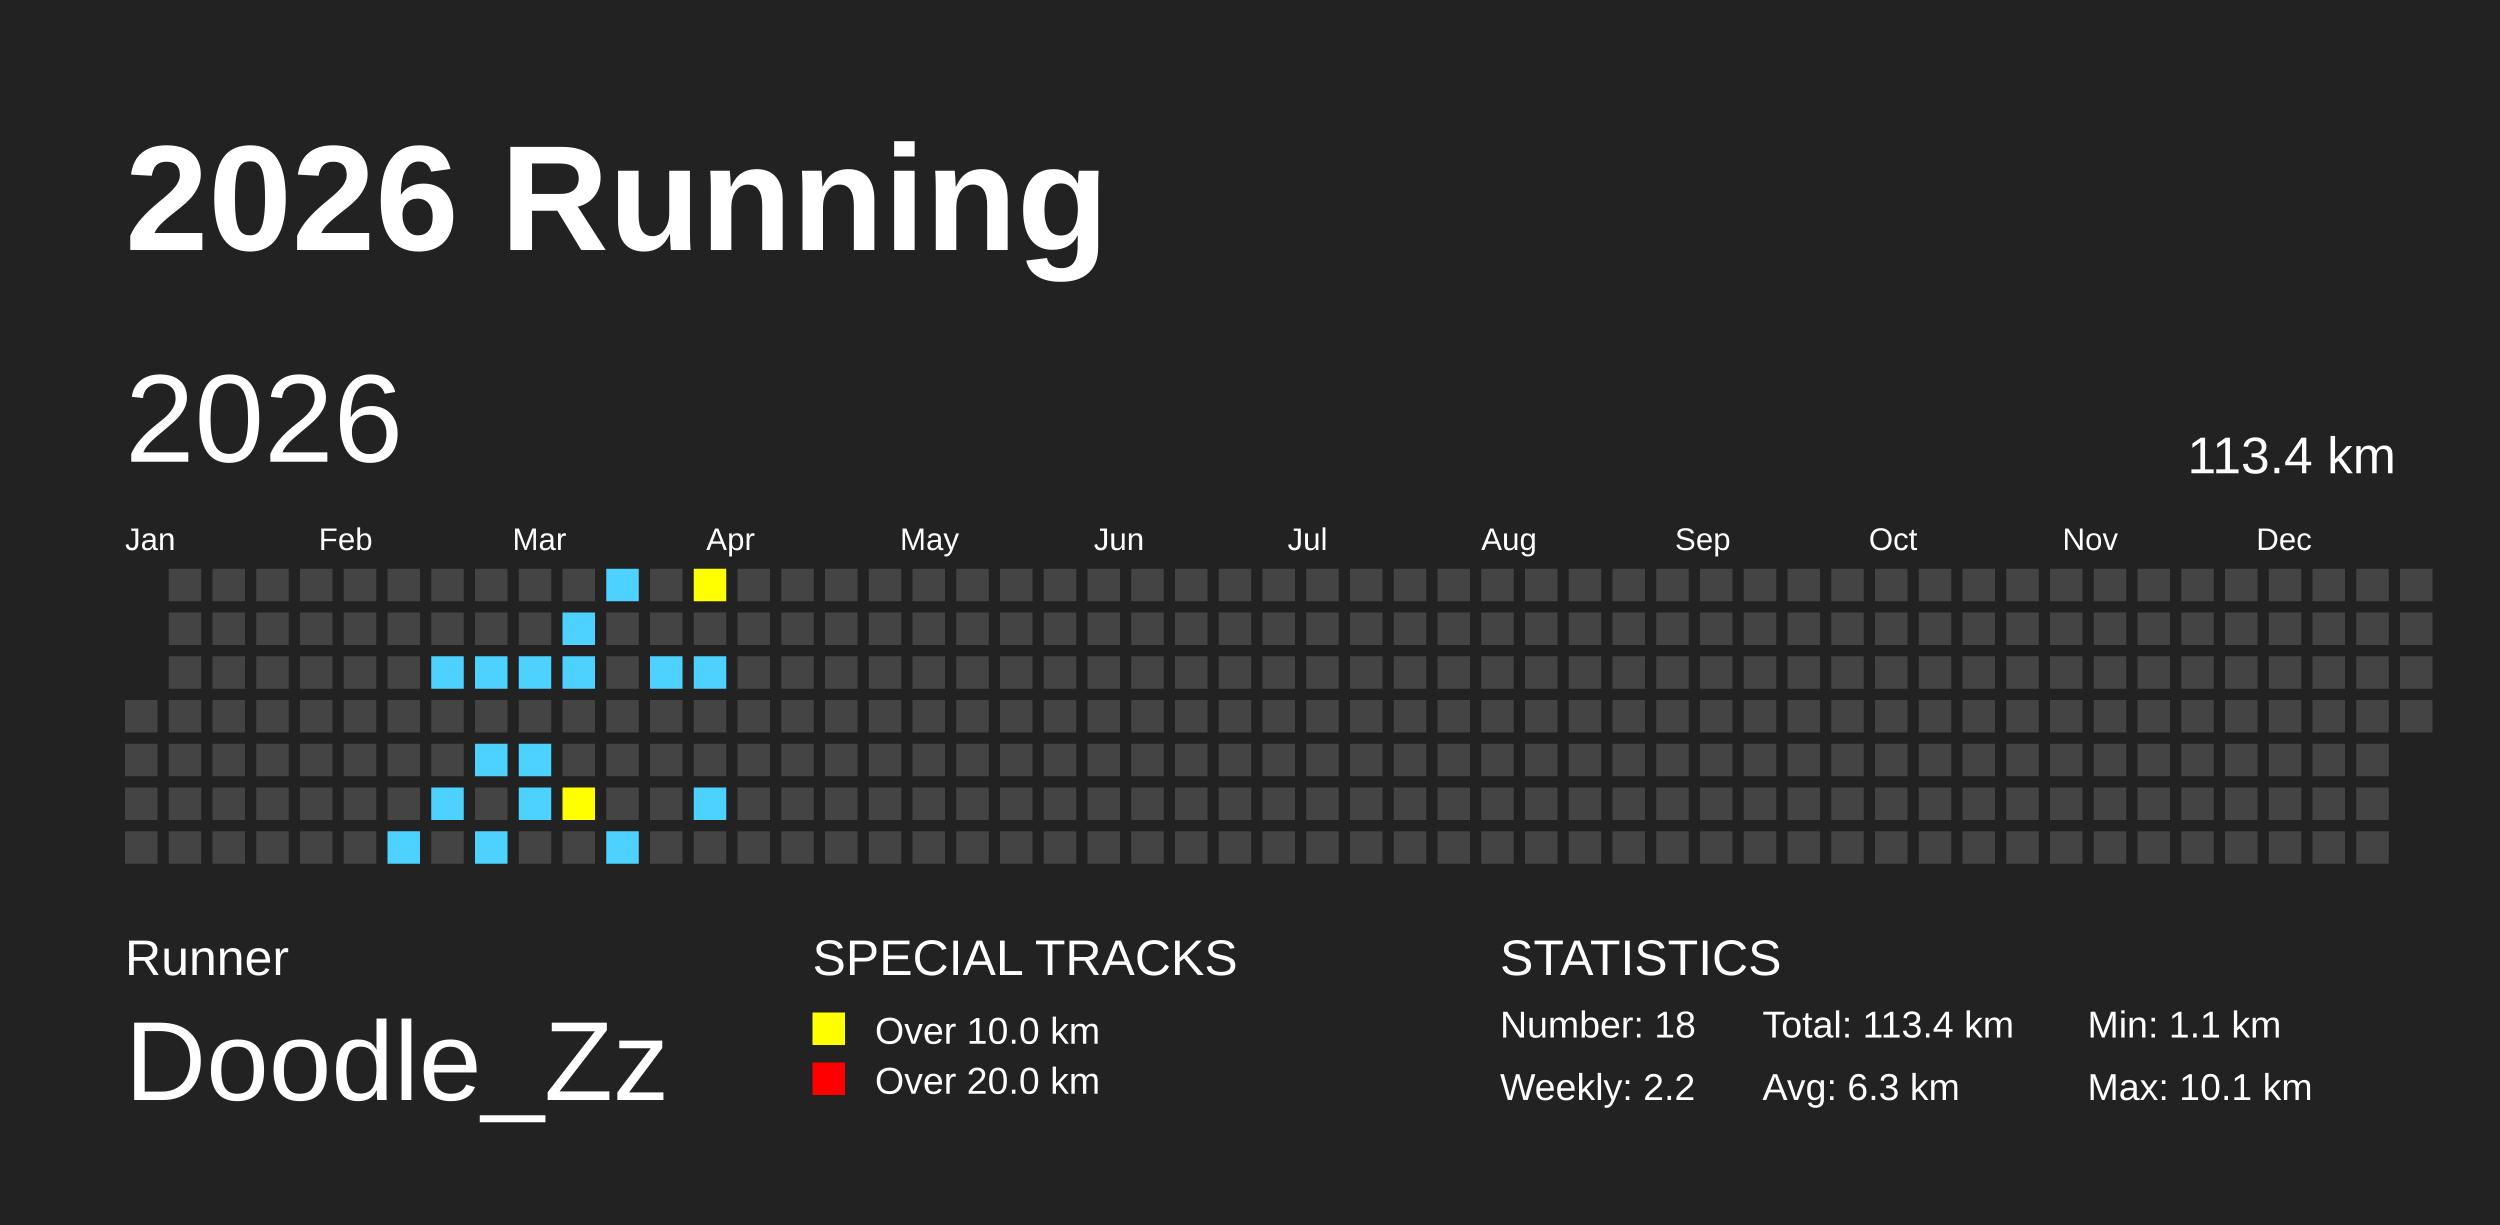
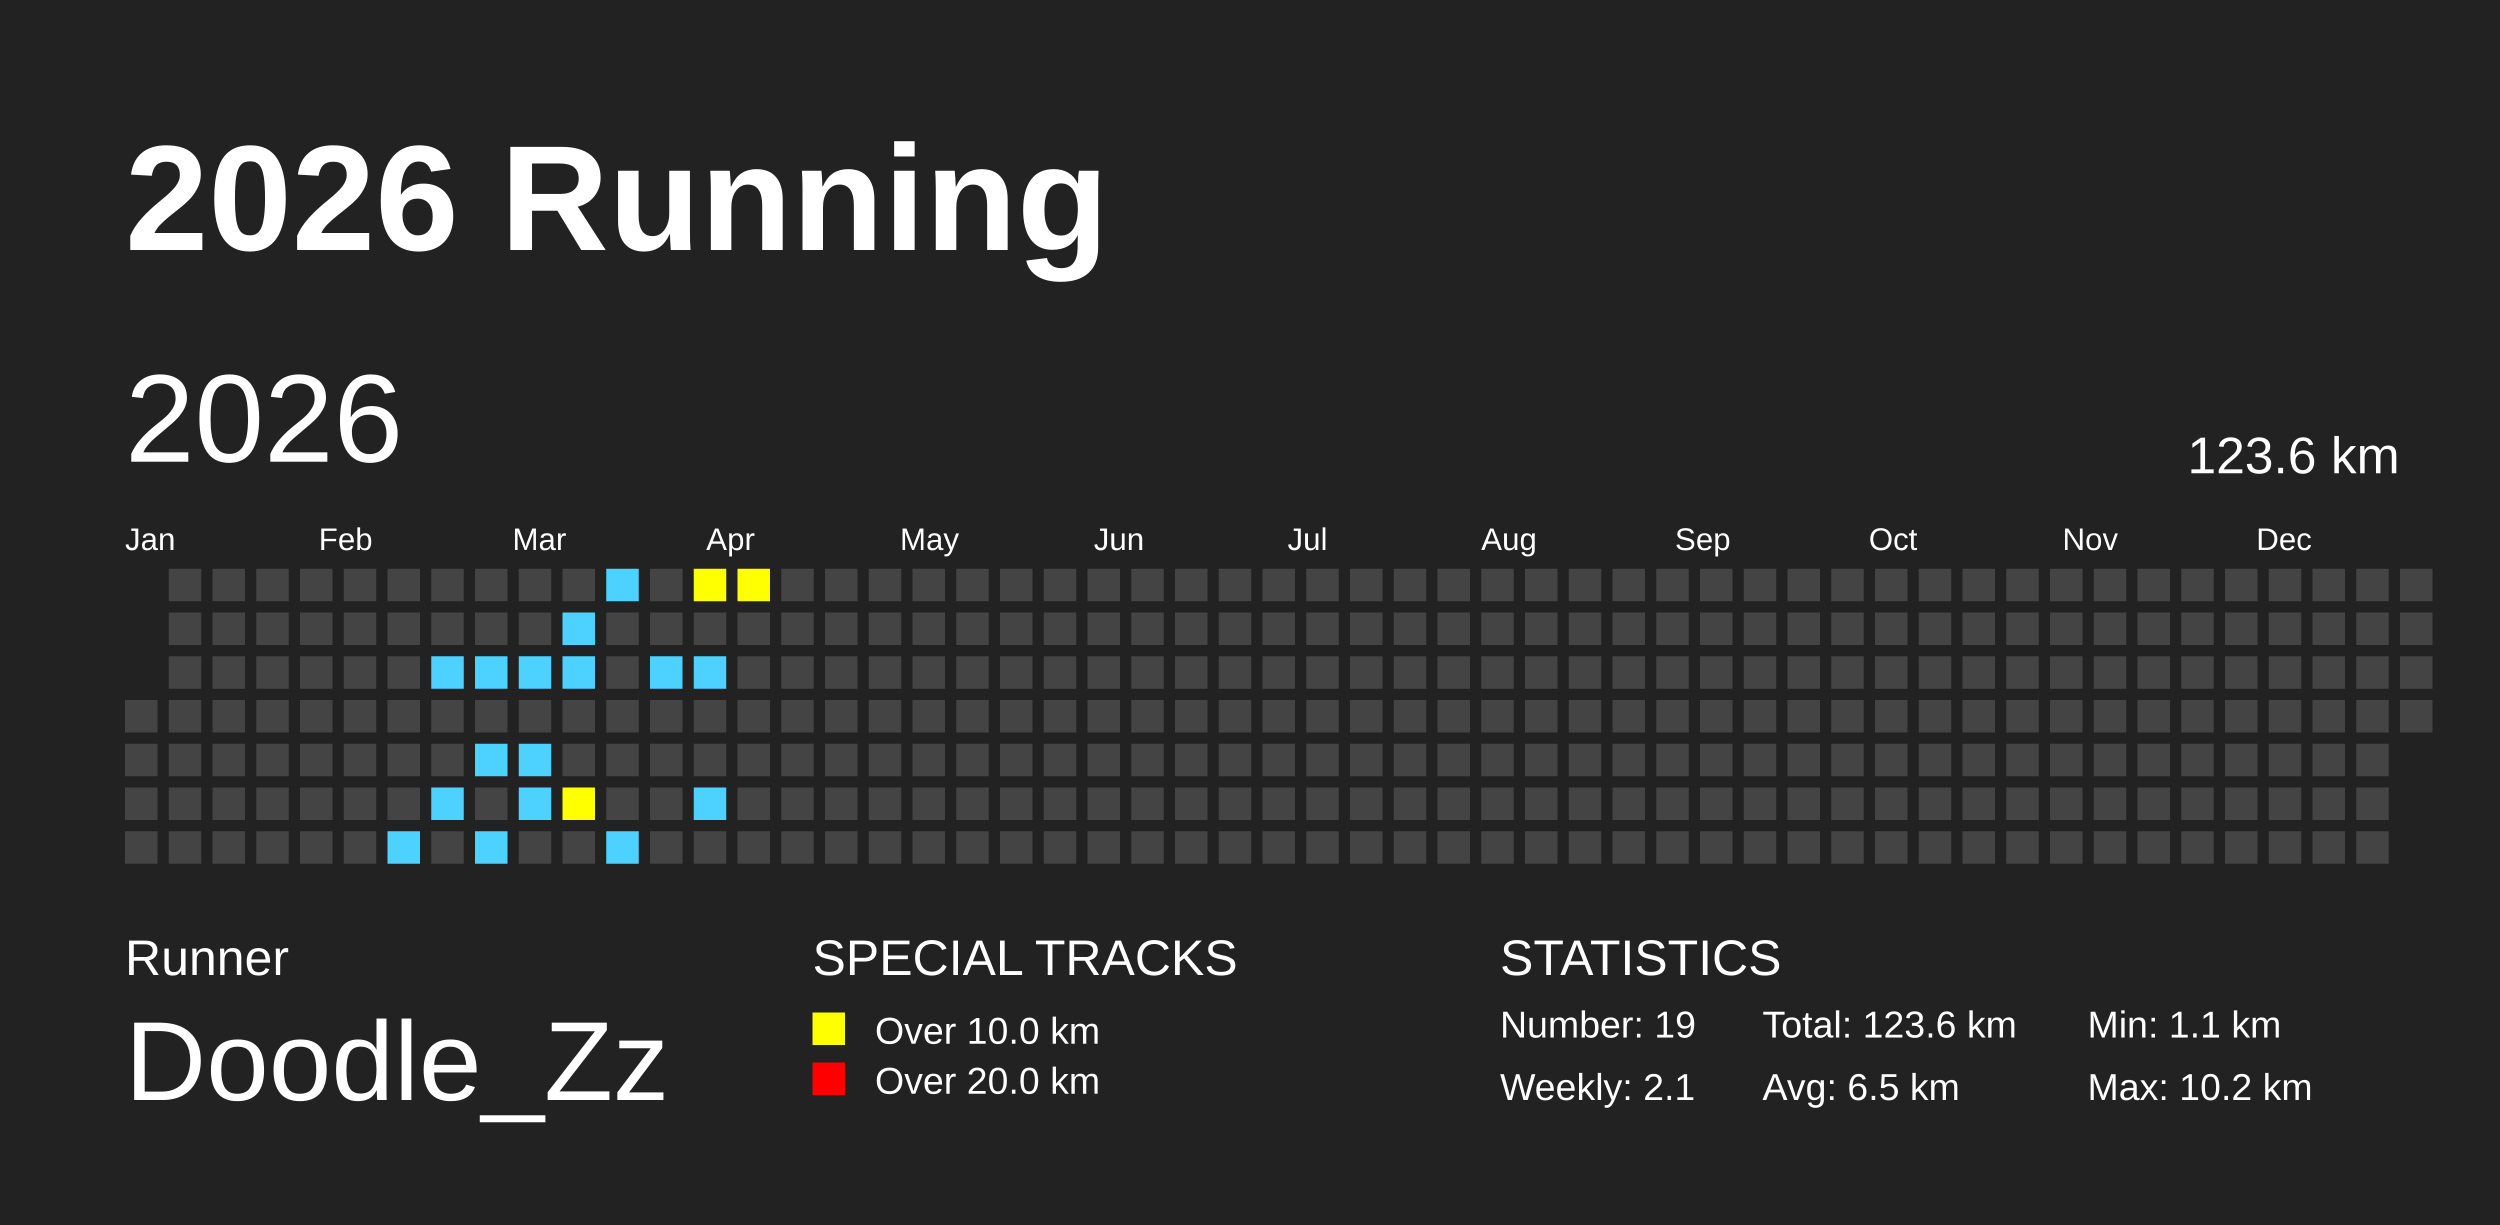
<svg xmlns="http://www.w3.org/2000/svg" baseProfile="full" height="98mm" version="1.1" viewBox="0,0,200,98" width="200mm">
  <defs />
  <rect fill="#222222" height="98" width="200" x="0" y="0" />
  <text fill="#FFFFFF" style="font-size:12px; font-family:Arial; font-weight:bold;" x="10" y="20">2026 Running</text>
  <text fill="#FFFFFF" style="font-size:4px; font-family:Arial" x="10" y="78">Runner</text>
  <text fill="#FFFFFF" style="font-size:9px; font-family:Arial" x="10" y="88">Doodle_Zz</text>
  <text fill="#FFFFFF" style="font-size:4px; font-family:Arial" x="65" y="78">SPECIAL TRACKS</text>
  <rect fill="yellow" height="2.6" width="2.6" x="65" y="81" />
  <text fill="#FFFFFF" style="font-size:3px; font-family:Arial" x="70" y="83.5">Over 10.0 km</text>
  <rect fill="red" height="2.6" width="2.6" x="65" y="85" />
  <text fill="#FFFFFF" style="font-size:3px; font-family:Arial" x="70" y="87.5">Over 20.0 km</text>
  <text fill="#FFFFFF" style="font-size:4px; font-family:Arial" x="120" y="78">STATISTICS</text>
-   <text fill="#FFFFFF" style="font-size:3px; font-family:Arial" x="120" y="83">Number: 18</text>
-   <text fill="#FFFFFF" style="font-size:3px; font-family:Arial" x="120" y="88">Weekly: 2.2</text>
-   <text fill="#FFFFFF" style="font-size:3px; font-family:Arial" x="141" y="83">Total: 113.4 km</text>
-   <text fill="#FFFFFF" style="font-size:3px; font-family:Arial" x="141" y="88">Avg: 6.3 km</text>
+   <text fill="#FFFFFF" style="font-size:3px; font-family:Arial" x="120" y="83">Number: 19</text>
+   <text fill="#FFFFFF" style="font-size:3px; font-family:Arial" x="120" y="88">Weekly: 2.1</text>
+   <text fill="#FFFFFF" style="font-size:3px; font-family:Arial" x="141" y="83">Total: 123.6 km</text>
+   <text fill="#FFFFFF" style="font-size:3px; font-family:Arial" x="141" y="88">Avg: 6.5 km</text>
  <text fill="#FFFFFF" style="font-size:3px; font-family:Arial" x="167" y="83">Min: 1.1 km</text>
-   <text fill="#FFFFFF" style="font-size:3px; font-family:Arial" x="167" y="88">Max: 10.1 km</text>
+   <text fill="#FFFFFF" style="font-size:3px; font-family:Arial" x="167" y="88">Max: 10.2 km</text>
  <text dominant-baseline="hanging" fill="#FFFFFF" style="font-size:10.0px; font-family:Arial;" x="10" y="30">2026</text>
-   <text dominant-baseline="hanging" fill="#FFFFFF" style="font-size:4.125px; font-family:Arial;" x="175" y="35">113.4 km</text>
+   <text dominant-baseline="hanging" fill="#FFFFFF" style="font-size:4.125px; font-family:Arial;" x="175" y="35">123.6 km</text>
  <text fill="#FFFFFF" style="font-size:2.5px; font-family:Arial" x="10.0" y="44">Jan</text>
  <text fill="#FFFFFF" style="font-size:2.5px; font-family:Arial" x="25.5" y="44">Feb</text>
  <text fill="#FFFFFF" style="font-size:2.5px; font-family:Arial" x="41.0" y="44">Mar</text>
  <text fill="#FFFFFF" style="font-size:2.5px; font-family:Arial" x="56.5" y="44">Apr</text>
  <text fill="#FFFFFF" style="font-size:2.5px; font-family:Arial" x="72.0" y="44">May</text>
  <text fill="#FFFFFF" style="font-size:2.5px; font-family:Arial" x="87.5" y="44">Jun</text>
  <text fill="#FFFFFF" style="font-size:2.5px; font-family:Arial" x="103.0" y="44">Jul</text>
  <text fill="#FFFFFF" style="font-size:2.5px; font-family:Arial" x="118.5" y="44">Aug</text>
  <text fill="#FFFFFF" style="font-size:2.5px; font-family:Arial" x="134.0" y="44">Sep</text>
  <text fill="#FFFFFF" style="font-size:2.5px; font-family:Arial" x="149.5" y="44">Oct</text>
  <text fill="#FFFFFF" style="font-size:2.5px; font-family:Arial" x="165.0" y="44">Nov</text>
  <text fill="#FFFFFF" style="font-size:2.5px; font-family:Arial" x="180.5" y="44">Dec</text>
  <rect fill="#444444" height="2.6" width="2.6" x="10.0" y="56.0" />
  <rect fill="#444444" height="2.6" width="2.6" x="10.0" y="59.5" />
  <rect fill="#444444" height="2.6" width="2.6" x="10.0" y="63.0" />
  <rect fill="#444444" height="2.6" width="2.6" x="10.0" y="66.5" />
  <rect fill="#444444" height="2.6" width="2.6" x="13.5" y="45.5" />
  <rect fill="#444444" height="2.6" width="2.6" x="13.5" y="49.0" />
  <rect fill="#444444" height="2.6" width="2.6" x="13.5" y="52.5" />
  <rect fill="#444444" height="2.6" width="2.6" x="13.5" y="56.0" />
  <rect fill="#444444" height="2.6" width="2.6" x="13.5" y="59.5" />
  <rect fill="#444444" height="2.6" width="2.6" x="13.5" y="63.0" />
  <rect fill="#444444" height="2.6" width="2.6" x="13.5" y="66.5" />
  <rect fill="#444444" height="2.6" width="2.6" x="17.0" y="45.5" />
  <rect fill="#444444" height="2.6" width="2.6" x="17.0" y="49.0" />
  <rect fill="#444444" height="2.6" width="2.6" x="17.0" y="52.5" />
  <rect fill="#444444" height="2.6" width="2.6" x="17.0" y="56.0" />
  <rect fill="#444444" height="2.6" width="2.6" x="17.0" y="59.5" />
  <rect fill="#444444" height="2.6" width="2.6" x="17.0" y="63.0" />
  <rect fill="#444444" height="2.6" width="2.6" x="17.0" y="66.5" />
  <rect fill="#444444" height="2.6" width="2.6" x="20.5" y="45.5" />
  <rect fill="#444444" height="2.6" width="2.6" x="20.5" y="49.0" />
  <rect fill="#444444" height="2.6" width="2.6" x="20.5" y="52.5" />
  <rect fill="#444444" height="2.6" width="2.6" x="20.5" y="56.0" />
  <rect fill="#444444" height="2.6" width="2.6" x="20.5" y="59.5" />
  <rect fill="#444444" height="2.6" width="2.6" x="20.5" y="63.0" />
  <rect fill="#444444" height="2.6" width="2.6" x="20.5" y="66.5" />
  <rect fill="#444444" height="2.6" width="2.6" x="24.0" y="45.5" />
  <rect fill="#444444" height="2.6" width="2.6" x="24.0" y="49.0" />
  <rect fill="#444444" height="2.6" width="2.6" x="24.0" y="52.5" />
  <rect fill="#444444" height="2.6" width="2.6" x="24.0" y="56.0" />
  <rect fill="#444444" height="2.6" width="2.6" x="24.0" y="59.5" />
  <rect fill="#444444" height="2.6" width="2.6" x="24.0" y="63.0" />
  <rect fill="#444444" height="2.6" width="2.6" x="24.0" y="66.5" />
  <rect fill="#444444" height="2.6" width="2.6" x="27.5" y="45.5" />
  <rect fill="#444444" height="2.6" width="2.6" x="27.5" y="49.0" />
  <rect fill="#444444" height="2.6" width="2.6" x="27.5" y="52.5" />
  <rect fill="#444444" height="2.6" width="2.6" x="27.5" y="56.0" />
  <rect fill="#444444" height="2.6" width="2.6" x="27.5" y="59.5" />
  <rect fill="#444444" height="2.6" width="2.6" x="27.5" y="63.0" />
  <rect fill="#444444" height="2.6" width="2.6" x="27.5" y="66.5" />
  <rect fill="#444444" height="2.6" width="2.6" x="31.0" y="45.5" />
  <rect fill="#444444" height="2.6" width="2.6" x="31.0" y="49.0" />
  <rect fill="#444444" height="2.6" width="2.6" x="31.0" y="52.5" />
  <rect fill="#444444" height="2.6" width="2.6" x="31.0" y="56.0" />
  <rect fill="#444444" height="2.6" width="2.6" x="31.0" y="59.5" />
  <rect fill="#444444" height="2.6" width="2.6" x="31.0" y="63.0" />
  <rect fill="#4DD2FF" height="2.6" width="2.6" x="31.0" y="66.5" />
  <rect fill="#444444" height="2.6" width="2.6" x="34.5" y="45.5" />
  <rect fill="#444444" height="2.6" width="2.6" x="34.5" y="49.0" />
  <rect fill="#4DD2FF" height="2.6" width="2.6" x="34.5" y="52.5" />
  <rect fill="#444444" height="2.6" width="2.6" x="34.5" y="56.0" />
  <rect fill="#444444" height="2.6" width="2.6" x="34.5" y="59.5" />
  <rect fill="#4DD2FF" height="2.6" width="2.6" x="34.5" y="63.0" />
  <rect fill="#444444" height="2.6" width="2.6" x="34.5" y="66.5" />
  <rect fill="#444444" height="2.6" width="2.6" x="38.0" y="45.5" />
  <rect fill="#444444" height="2.6" width="2.6" x="38.0" y="49.0" />
  <rect fill="#4DD2FF" height="2.6" width="2.6" x="38.0" y="52.5" />
  <rect fill="#444444" height="2.6" width="2.6" x="38.0" y="56.0" />
  <rect fill="#4DD2FF" height="2.6" width="2.6" x="38.0" y="59.5" />
  <rect fill="#444444" height="2.6" width="2.6" x="38.0" y="63.0" />
  <rect fill="#4DD2FF" height="2.6" width="2.6" x="38.0" y="66.5" />
  <rect fill="#444444" height="2.6" width="2.6" x="41.5" y="45.5" />
  <rect fill="#444444" height="2.6" width="2.6" x="41.5" y="49.0" />
  <rect fill="#4DD2FF" height="2.6" width="2.6" x="41.5" y="52.5" />
  <rect fill="#444444" height="2.6" width="2.6" x="41.5" y="56.0" />
  <rect fill="#4DD2FF" height="2.6" width="2.6" x="41.5" y="59.5" />
  <rect fill="#4DD2FF" height="2.6" width="2.6" x="41.5" y="63.0" />
  <rect fill="#444444" height="2.6" width="2.6" x="41.5" y="66.5" />
  <rect fill="#444444" height="2.6" width="2.6" x="45.0" y="45.5" />
  <rect fill="#4DD2FF" height="2.6" width="2.6" x="45.0" y="49.0" />
  <rect fill="#4DD2FF" height="2.6" width="2.6" x="45.0" y="52.5" />
  <rect fill="#444444" height="2.6" width="2.6" x="45.0" y="56.0" />
  <rect fill="#444444" height="2.6" width="2.6" x="45.0" y="59.5" />
  <rect fill="yellow" height="2.6" width="2.6" x="45.0" y="63.0" />
  <rect fill="#444444" height="2.6" width="2.6" x="45.0" y="66.5" />
  <rect fill="#4DD2FF" height="2.6" width="2.6" x="48.5" y="45.5" />
  <rect fill="#444444" height="2.6" width="2.6" x="48.5" y="49.0" />
  <rect fill="#444444" height="2.6" width="2.6" x="48.5" y="52.5" />
  <rect fill="#444444" height="2.6" width="2.6" x="48.5" y="56.0" />
  <rect fill="#444444" height="2.6" width="2.6" x="48.5" y="59.5" />
  <rect fill="#444444" height="2.6" width="2.6" x="48.5" y="63.0" />
  <rect fill="#4DD2FF" height="2.6" width="2.6" x="48.5" y="66.5" />
  <rect fill="#444444" height="2.6" width="2.6" x="52.0" y="45.5" />
  <rect fill="#444444" height="2.6" width="2.6" x="52.0" y="49.0" />
  <rect fill="#4DD2FF" height="2.6" width="2.6" x="52.0" y="52.5" />
  <rect fill="#444444" height="2.6" width="2.6" x="52.0" y="56.0" />
  <rect fill="#444444" height="2.6" width="2.6" x="52.0" y="59.5" />
  <rect fill="#444444" height="2.6" width="2.6" x="52.0" y="63.0" />
  <rect fill="#444444" height="2.6" width="2.6" x="52.0" y="66.5" />
  <rect fill="yellow" height="2.6" width="2.6" x="55.5" y="45.5" />
  <rect fill="#444444" height="2.6" width="2.6" x="55.5" y="49.0" />
  <rect fill="#4DD2FF" height="2.6" width="2.6" x="55.5" y="52.5" />
  <rect fill="#444444" height="2.6" width="2.6" x="55.5" y="56.0" />
  <rect fill="#444444" height="2.6" width="2.6" x="55.5" y="59.5" />
  <rect fill="#4DD2FF" height="2.6" width="2.6" x="55.5" y="63.0" />
  <rect fill="#444444" height="2.6" width="2.6" x="55.5" y="66.5" />
-   <rect fill="#444444" height="2.6" width="2.6" x="59.0" y="45.5" />
+   <rect fill="yellow" height="2.6" width="2.6" x="59.0" y="45.5" />
  <rect fill="#444444" height="2.6" width="2.6" x="59.0" y="49.0" />
  <rect fill="#444444" height="2.6" width="2.6" x="59.0" y="52.5" />
  <rect fill="#444444" height="2.6" width="2.6" x="59.0" y="56.0" />
  <rect fill="#444444" height="2.6" width="2.6" x="59.0" y="59.5" />
  <rect fill="#444444" height="2.6" width="2.6" x="59.0" y="63.0" />
  <rect fill="#444444" height="2.6" width="2.6" x="59.0" y="66.5" />
  <rect fill="#444444" height="2.6" width="2.6" x="62.5" y="45.5" />
  <rect fill="#444444" height="2.6" width="2.6" x="62.5" y="49.0" />
  <rect fill="#444444" height="2.6" width="2.6" x="62.5" y="52.5" />
  <rect fill="#444444" height="2.6" width="2.6" x="62.5" y="56.0" />
  <rect fill="#444444" height="2.6" width="2.6" x="62.5" y="59.5" />
  <rect fill="#444444" height="2.6" width="2.6" x="62.5" y="63.0" />
  <rect fill="#444444" height="2.6" width="2.6" x="62.5" y="66.5" />
  <rect fill="#444444" height="2.6" width="2.6" x="66.0" y="45.5" />
  <rect fill="#444444" height="2.6" width="2.6" x="66.0" y="49.0" />
  <rect fill="#444444" height="2.6" width="2.6" x="66.0" y="52.5" />
  <rect fill="#444444" height="2.6" width="2.6" x="66.0" y="56.0" />
  <rect fill="#444444" height="2.6" width="2.6" x="66.0" y="59.5" />
  <rect fill="#444444" height="2.6" width="2.6" x="66.0" y="63.0" />
  <rect fill="#444444" height="2.6" width="2.6" x="66.0" y="66.5" />
  <rect fill="#444444" height="2.6" width="2.6" x="69.5" y="45.5" />
  <rect fill="#444444" height="2.6" width="2.6" x="69.5" y="49.0" />
  <rect fill="#444444" height="2.6" width="2.6" x="69.5" y="52.5" />
  <rect fill="#444444" height="2.6" width="2.6" x="69.5" y="56.0" />
  <rect fill="#444444" height="2.6" width="2.6" x="69.5" y="59.5" />
  <rect fill="#444444" height="2.6" width="2.6" x="69.5" y="63.0" />
  <rect fill="#444444" height="2.6" width="2.6" x="69.5" y="66.5" />
  <rect fill="#444444" height="2.6" width="2.6" x="73.0" y="45.5" />
  <rect fill="#444444" height="2.6" width="2.6" x="73.0" y="49.0" />
  <rect fill="#444444" height="2.6" width="2.6" x="73.0" y="52.5" />
  <rect fill="#444444" height="2.6" width="2.6" x="73.0" y="56.0" />
  <rect fill="#444444" height="2.6" width="2.6" x="73.0" y="59.5" />
  <rect fill="#444444" height="2.6" width="2.6" x="73.0" y="63.0" />
  <rect fill="#444444" height="2.6" width="2.6" x="73.0" y="66.5" />
  <rect fill="#444444" height="2.6" width="2.6" x="76.5" y="45.5" />
  <rect fill="#444444" height="2.6" width="2.6" x="76.5" y="49.0" />
  <rect fill="#444444" height="2.6" width="2.6" x="76.5" y="52.5" />
  <rect fill="#444444" height="2.6" width="2.6" x="76.5" y="56.0" />
  <rect fill="#444444" height="2.6" width="2.6" x="76.5" y="59.5" />
  <rect fill="#444444" height="2.6" width="2.6" x="76.5" y="63.0" />
  <rect fill="#444444" height="2.6" width="2.6" x="76.5" y="66.5" />
  <rect fill="#444444" height="2.6" width="2.6" x="80.0" y="45.5" />
  <rect fill="#444444" height="2.6" width="2.6" x="80.0" y="49.0" />
  <rect fill="#444444" height="2.6" width="2.6" x="80.0" y="52.5" />
  <rect fill="#444444" height="2.6" width="2.6" x="80.0" y="56.0" />
  <rect fill="#444444" height="2.6" width="2.6" x="80.0" y="59.5" />
  <rect fill="#444444" height="2.6" width="2.6" x="80.0" y="63.0" />
  <rect fill="#444444" height="2.6" width="2.6" x="80.0" y="66.5" />
  <rect fill="#444444" height="2.6" width="2.6" x="83.5" y="45.5" />
  <rect fill="#444444" height="2.6" width="2.6" x="83.5" y="49.0" />
  <rect fill="#444444" height="2.6" width="2.6" x="83.5" y="52.5" />
  <rect fill="#444444" height="2.6" width="2.6" x="83.5" y="56.0" />
  <rect fill="#444444" height="2.6" width="2.6" x="83.5" y="59.5" />
  <rect fill="#444444" height="2.6" width="2.6" x="83.5" y="63.0" />
  <rect fill="#444444" height="2.6" width="2.6" x="83.5" y="66.5" />
  <rect fill="#444444" height="2.6" width="2.6" x="87.0" y="45.5" />
  <rect fill="#444444" height="2.6" width="2.6" x="87.0" y="49.0" />
  <rect fill="#444444" height="2.6" width="2.6" x="87.0" y="52.5" />
  <rect fill="#444444" height="2.6" width="2.6" x="87.0" y="56.0" />
  <rect fill="#444444" height="2.6" width="2.6" x="87.0" y="59.5" />
  <rect fill="#444444" height="2.6" width="2.6" x="87.0" y="63.0" />
  <rect fill="#444444" height="2.6" width="2.6" x="87.0" y="66.5" />
  <rect fill="#444444" height="2.6" width="2.6" x="90.5" y="45.5" />
  <rect fill="#444444" height="2.6" width="2.6" x="90.5" y="49.0" />
  <rect fill="#444444" height="2.6" width="2.6" x="90.5" y="52.5" />
  <rect fill="#444444" height="2.6" width="2.6" x="90.5" y="56.0" />
  <rect fill="#444444" height="2.6" width="2.6" x="90.5" y="59.5" />
  <rect fill="#444444" height="2.6" width="2.6" x="90.5" y="63.0" />
  <rect fill="#444444" height="2.6" width="2.6" x="90.5" y="66.5" />
  <rect fill="#444444" height="2.6" width="2.6" x="94.0" y="45.5" />
  <rect fill="#444444" height="2.6" width="2.6" x="94.0" y="49.0" />
  <rect fill="#444444" height="2.6" width="2.6" x="94.0" y="52.5" />
  <rect fill="#444444" height="2.6" width="2.6" x="94.0" y="56.0" />
  <rect fill="#444444" height="2.6" width="2.6" x="94.0" y="59.5" />
  <rect fill="#444444" height="2.6" width="2.6" x="94.0" y="63.0" />
  <rect fill="#444444" height="2.6" width="2.6" x="94.0" y="66.5" />
  <rect fill="#444444" height="2.6" width="2.6" x="97.5" y="45.5" />
  <rect fill="#444444" height="2.6" width="2.6" x="97.5" y="49.0" />
  <rect fill="#444444" height="2.6" width="2.6" x="97.5" y="52.5" />
  <rect fill="#444444" height="2.6" width="2.6" x="97.5" y="56.0" />
  <rect fill="#444444" height="2.6" width="2.6" x="97.5" y="59.5" />
  <rect fill="#444444" height="2.6" width="2.6" x="97.5" y="63.0" />
  <rect fill="#444444" height="2.6" width="2.6" x="97.5" y="66.5" />
  <rect fill="#444444" height="2.6" width="2.6" x="101.0" y="45.5" />
  <rect fill="#444444" height="2.6" width="2.6" x="101.0" y="49.0" />
  <rect fill="#444444" height="2.6" width="2.6" x="101.0" y="52.5" />
  <rect fill="#444444" height="2.6" width="2.6" x="101.0" y="56.0" />
  <rect fill="#444444" height="2.6" width="2.6" x="101.0" y="59.5" />
  <rect fill="#444444" height="2.6" width="2.6" x="101.0" y="63.0" />
  <rect fill="#444444" height="2.6" width="2.6" x="101.0" y="66.5" />
  <rect fill="#444444" height="2.6" width="2.6" x="104.5" y="45.5" />
  <rect fill="#444444" height="2.6" width="2.6" x="104.5" y="49.0" />
  <rect fill="#444444" height="2.6" width="2.6" x="104.5" y="52.5" />
  <rect fill="#444444" height="2.6" width="2.6" x="104.5" y="56.0" />
  <rect fill="#444444" height="2.6" width="2.6" x="104.5" y="59.5" />
  <rect fill="#444444" height="2.6" width="2.6" x="104.5" y="63.0" />
  <rect fill="#444444" height="2.6" width="2.6" x="104.5" y="66.5" />
  <rect fill="#444444" height="2.6" width="2.6" x="108.0" y="45.5" />
  <rect fill="#444444" height="2.6" width="2.6" x="108.0" y="49.0" />
  <rect fill="#444444" height="2.6" width="2.6" x="108.0" y="52.5" />
  <rect fill="#444444" height="2.6" width="2.6" x="108.0" y="56.0" />
  <rect fill="#444444" height="2.6" width="2.6" x="108.0" y="59.5" />
  <rect fill="#444444" height="2.6" width="2.6" x="108.0" y="63.0" />
  <rect fill="#444444" height="2.6" width="2.6" x="108.0" y="66.5" />
  <rect fill="#444444" height="2.6" width="2.6" x="111.5" y="45.5" />
  <rect fill="#444444" height="2.6" width="2.6" x="111.5" y="49.0" />
  <rect fill="#444444" height="2.6" width="2.6" x="111.5" y="52.5" />
  <rect fill="#444444" height="2.6" width="2.6" x="111.5" y="56.0" />
  <rect fill="#444444" height="2.6" width="2.6" x="111.5" y="59.5" />
  <rect fill="#444444" height="2.6" width="2.6" x="111.5" y="63.0" />
  <rect fill="#444444" height="2.6" width="2.6" x="111.5" y="66.5" />
  <rect fill="#444444" height="2.6" width="2.6" x="115.0" y="45.5" />
  <rect fill="#444444" height="2.6" width="2.6" x="115.0" y="49.0" />
  <rect fill="#444444" height="2.6" width="2.6" x="115.0" y="52.5" />
  <rect fill="#444444" height="2.6" width="2.6" x="115.0" y="56.0" />
  <rect fill="#444444" height="2.6" width="2.6" x="115.0" y="59.5" />
  <rect fill="#444444" height="2.6" width="2.6" x="115.0" y="63.0" />
  <rect fill="#444444" height="2.6" width="2.6" x="115.0" y="66.5" />
  <rect fill="#444444" height="2.6" width="2.6" x="118.5" y="45.5" />
  <rect fill="#444444" height="2.6" width="2.6" x="118.5" y="49.0" />
  <rect fill="#444444" height="2.6" width="2.6" x="118.5" y="52.5" />
  <rect fill="#444444" height="2.6" width="2.6" x="118.5" y="56.0" />
  <rect fill="#444444" height="2.6" width="2.6" x="118.5" y="59.5" />
  <rect fill="#444444" height="2.6" width="2.6" x="118.5" y="63.0" />
  <rect fill="#444444" height="2.6" width="2.6" x="118.5" y="66.5" />
  <rect fill="#444444" height="2.6" width="2.6" x="122.0" y="45.5" />
  <rect fill="#444444" height="2.6" width="2.6" x="122.0" y="49.0" />
  <rect fill="#444444" height="2.6" width="2.6" x="122.0" y="52.5" />
  <rect fill="#444444" height="2.6" width="2.6" x="122.0" y="56.0" />
  <rect fill="#444444" height="2.6" width="2.6" x="122.0" y="59.5" />
  <rect fill="#444444" height="2.6" width="2.6" x="122.0" y="63.0" />
  <rect fill="#444444" height="2.6" width="2.6" x="122.0" y="66.5" />
  <rect fill="#444444" height="2.6" width="2.6" x="125.5" y="45.5" />
  <rect fill="#444444" height="2.6" width="2.6" x="125.5" y="49.0" />
  <rect fill="#444444" height="2.6" width="2.6" x="125.5" y="52.5" />
  <rect fill="#444444" height="2.6" width="2.6" x="125.5" y="56.0" />
  <rect fill="#444444" height="2.6" width="2.6" x="125.5" y="59.5" />
  <rect fill="#444444" height="2.6" width="2.6" x="125.5" y="63.0" />
  <rect fill="#444444" height="2.6" width="2.6" x="125.5" y="66.5" />
  <rect fill="#444444" height="2.6" width="2.6" x="129.0" y="45.5" />
  <rect fill="#444444" height="2.6" width="2.6" x="129.0" y="49.0" />
  <rect fill="#444444" height="2.6" width="2.6" x="129.0" y="52.5" />
  <rect fill="#444444" height="2.6" width="2.6" x="129.0" y="56.0" />
  <rect fill="#444444" height="2.6" width="2.6" x="129.0" y="59.5" />
  <rect fill="#444444" height="2.6" width="2.6" x="129.0" y="63.0" />
  <rect fill="#444444" height="2.6" width="2.6" x="129.0" y="66.5" />
  <rect fill="#444444" height="2.6" width="2.6" x="132.5" y="45.5" />
  <rect fill="#444444" height="2.6" width="2.6" x="132.5" y="49.0" />
  <rect fill="#444444" height="2.6" width="2.6" x="132.5" y="52.5" />
  <rect fill="#444444" height="2.6" width="2.6" x="132.5" y="56.0" />
  <rect fill="#444444" height="2.6" width="2.6" x="132.5" y="59.5" />
  <rect fill="#444444" height="2.6" width="2.6" x="132.5" y="63.0" />
  <rect fill="#444444" height="2.6" width="2.6" x="132.5" y="66.5" />
  <rect fill="#444444" height="2.6" width="2.6" x="136.0" y="45.5" />
  <rect fill="#444444" height="2.6" width="2.6" x="136.0" y="49.0" />
  <rect fill="#444444" height="2.6" width="2.6" x="136.0" y="52.5" />
  <rect fill="#444444" height="2.6" width="2.6" x="136.0" y="56.0" />
  <rect fill="#444444" height="2.6" width="2.6" x="136.0" y="59.5" />
  <rect fill="#444444" height="2.6" width="2.6" x="136.0" y="63.0" />
  <rect fill="#444444" height="2.6" width="2.6" x="136.0" y="66.5" />
  <rect fill="#444444" height="2.6" width="2.6" x="139.5" y="45.5" />
  <rect fill="#444444" height="2.6" width="2.6" x="139.5" y="49.0" />
  <rect fill="#444444" height="2.6" width="2.6" x="139.5" y="52.5" />
  <rect fill="#444444" height="2.6" width="2.6" x="139.5" y="56.0" />
  <rect fill="#444444" height="2.6" width="2.6" x="139.5" y="59.5" />
  <rect fill="#444444" height="2.6" width="2.6" x="139.5" y="63.0" />
  <rect fill="#444444" height="2.6" width="2.6" x="139.5" y="66.5" />
  <rect fill="#444444" height="2.6" width="2.6" x="143.0" y="45.5" />
  <rect fill="#444444" height="2.6" width="2.6" x="143.0" y="49.0" />
  <rect fill="#444444" height="2.6" width="2.6" x="143.0" y="52.5" />
  <rect fill="#444444" height="2.6" width="2.6" x="143.0" y="56.0" />
  <rect fill="#444444" height="2.6" width="2.6" x="143.0" y="59.5" />
  <rect fill="#444444" height="2.6" width="2.6" x="143.0" y="63.0" />
  <rect fill="#444444" height="2.6" width="2.6" x="143.0" y="66.5" />
  <rect fill="#444444" height="2.6" width="2.6" x="146.5" y="45.5" />
  <rect fill="#444444" height="2.6" width="2.6" x="146.5" y="49.0" />
  <rect fill="#444444" height="2.6" width="2.6" x="146.5" y="52.5" />
  <rect fill="#444444" height="2.6" width="2.6" x="146.5" y="56.0" />
  <rect fill="#444444" height="2.6" width="2.6" x="146.5" y="59.5" />
  <rect fill="#444444" height="2.6" width="2.6" x="146.5" y="63.0" />
  <rect fill="#444444" height="2.6" width="2.6" x="146.5" y="66.5" />
  <rect fill="#444444" height="2.6" width="2.6" x="150.0" y="45.5" />
  <rect fill="#444444" height="2.6" width="2.6" x="150.0" y="49.0" />
  <rect fill="#444444" height="2.6" width="2.6" x="150.0" y="52.5" />
  <rect fill="#444444" height="2.6" width="2.6" x="150.0" y="56.0" />
  <rect fill="#444444" height="2.6" width="2.6" x="150.0" y="59.5" />
  <rect fill="#444444" height="2.6" width="2.6" x="150.0" y="63.0" />
  <rect fill="#444444" height="2.6" width="2.6" x="150.0" y="66.5" />
  <rect fill="#444444" height="2.6" width="2.6" x="153.5" y="45.5" />
  <rect fill="#444444" height="2.6" width="2.6" x="153.5" y="49.0" />
  <rect fill="#444444" height="2.6" width="2.6" x="153.5" y="52.5" />
  <rect fill="#444444" height="2.6" width="2.6" x="153.5" y="56.0" />
  <rect fill="#444444" height="2.6" width="2.6" x="153.5" y="59.5" />
  <rect fill="#444444" height="2.6" width="2.6" x="153.5" y="63.0" />
  <rect fill="#444444" height="2.6" width="2.6" x="153.5" y="66.5" />
  <rect fill="#444444" height="2.6" width="2.6" x="157.0" y="45.5" />
  <rect fill="#444444" height="2.6" width="2.6" x="157.0" y="49.0" />
  <rect fill="#444444" height="2.6" width="2.6" x="157.0" y="52.5" />
  <rect fill="#444444" height="2.6" width="2.6" x="157.0" y="56.0" />
  <rect fill="#444444" height="2.6" width="2.6" x="157.0" y="59.5" />
  <rect fill="#444444" height="2.6" width="2.6" x="157.0" y="63.0" />
  <rect fill="#444444" height="2.6" width="2.6" x="157.0" y="66.5" />
  <rect fill="#444444" height="2.6" width="2.6" x="160.5" y="45.5" />
  <rect fill="#444444" height="2.6" width="2.6" x="160.5" y="49.0" />
  <rect fill="#444444" height="2.6" width="2.6" x="160.5" y="52.5" />
  <rect fill="#444444" height="2.6" width="2.6" x="160.5" y="56.0" />
  <rect fill="#444444" height="2.6" width="2.6" x="160.5" y="59.5" />
  <rect fill="#444444" height="2.6" width="2.6" x="160.5" y="63.0" />
  <rect fill="#444444" height="2.6" width="2.6" x="160.5" y="66.5" />
  <rect fill="#444444" height="2.6" width="2.6" x="164.0" y="45.5" />
  <rect fill="#444444" height="2.6" width="2.6" x="164.0" y="49.0" />
  <rect fill="#444444" height="2.6" width="2.6" x="164.0" y="52.5" />
  <rect fill="#444444" height="2.6" width="2.6" x="164.0" y="56.0" />
  <rect fill="#444444" height="2.6" width="2.6" x="164.0" y="59.5" />
  <rect fill="#444444" height="2.6" width="2.6" x="164.0" y="63.0" />
  <rect fill="#444444" height="2.6" width="2.6" x="164.0" y="66.5" />
  <rect fill="#444444" height="2.6" width="2.6" x="167.5" y="45.5" />
  <rect fill="#444444" height="2.6" width="2.6" x="167.5" y="49.0" />
  <rect fill="#444444" height="2.6" width="2.6" x="167.5" y="52.5" />
  <rect fill="#444444" height="2.6" width="2.6" x="167.5" y="56.0" />
  <rect fill="#444444" height="2.6" width="2.6" x="167.5" y="59.5" />
  <rect fill="#444444" height="2.6" width="2.6" x="167.5" y="63.0" />
  <rect fill="#444444" height="2.6" width="2.6" x="167.5" y="66.5" />
  <rect fill="#444444" height="2.6" width="2.6" x="171.0" y="45.5" />
  <rect fill="#444444" height="2.6" width="2.6" x="171.0" y="49.0" />
  <rect fill="#444444" height="2.6" width="2.6" x="171.0" y="52.5" />
  <rect fill="#444444" height="2.6" width="2.6" x="171.0" y="56.0" />
  <rect fill="#444444" height="2.6" width="2.6" x="171.0" y="59.5" />
  <rect fill="#444444" height="2.6" width="2.6" x="171.0" y="63.0" />
  <rect fill="#444444" height="2.6" width="2.6" x="171.0" y="66.5" />
  <rect fill="#444444" height="2.6" width="2.6" x="174.5" y="45.5" />
  <rect fill="#444444" height="2.6" width="2.6" x="174.5" y="49.0" />
  <rect fill="#444444" height="2.6" width="2.6" x="174.5" y="52.5" />
  <rect fill="#444444" height="2.6" width="2.6" x="174.5" y="56.0" />
  <rect fill="#444444" height="2.6" width="2.6" x="174.5" y="59.5" />
  <rect fill="#444444" height="2.6" width="2.6" x="174.5" y="63.0" />
  <rect fill="#444444" height="2.6" width="2.6" x="174.5" y="66.5" />
  <rect fill="#444444" height="2.6" width="2.6" x="178.0" y="45.5" />
  <rect fill="#444444" height="2.6" width="2.6" x="178.0" y="49.0" />
  <rect fill="#444444" height="2.6" width="2.6" x="178.0" y="52.5" />
  <rect fill="#444444" height="2.6" width="2.6" x="178.0" y="56.0" />
  <rect fill="#444444" height="2.6" width="2.6" x="178.0" y="59.5" />
  <rect fill="#444444" height="2.6" width="2.6" x="178.0" y="63.0" />
  <rect fill="#444444" height="2.6" width="2.6" x="178.0" y="66.5" />
  <rect fill="#444444" height="2.6" width="2.6" x="181.5" y="45.5" />
  <rect fill="#444444" height="2.6" width="2.6" x="181.5" y="49.0" />
  <rect fill="#444444" height="2.6" width="2.6" x="181.5" y="52.5" />
  <rect fill="#444444" height="2.6" width="2.6" x="181.5" y="56.0" />
  <rect fill="#444444" height="2.6" width="2.6" x="181.5" y="59.5" />
  <rect fill="#444444" height="2.6" width="2.6" x="181.5" y="63.0" />
  <rect fill="#444444" height="2.6" width="2.6" x="181.5" y="66.5" />
  <rect fill="#444444" height="2.6" width="2.6" x="185.0" y="45.5" />
  <rect fill="#444444" height="2.6" width="2.6" x="185.0" y="49.0" />
  <rect fill="#444444" height="2.6" width="2.6" x="185.0" y="52.5" />
  <rect fill="#444444" height="2.6" width="2.6" x="185.0" y="56.0" />
  <rect fill="#444444" height="2.6" width="2.6" x="185.0" y="59.5" />
  <rect fill="#444444" height="2.6" width="2.6" x="185.0" y="63.0" />
  <rect fill="#444444" height="2.6" width="2.6" x="185.0" y="66.5" />
  <rect fill="#444444" height="2.6" width="2.6" x="188.5" y="45.5" />
  <rect fill="#444444" height="2.6" width="2.6" x="188.5" y="49.0" />
  <rect fill="#444444" height="2.6" width="2.6" x="188.5" y="52.5" />
  <rect fill="#444444" height="2.6" width="2.6" x="188.5" y="56.0" />
  <rect fill="#444444" height="2.6" width="2.6" x="188.5" y="59.5" />
  <rect fill="#444444" height="2.6" width="2.6" x="188.5" y="63.0" />
  <rect fill="#444444" height="2.6" width="2.6" x="188.5" y="66.5" />
  <rect fill="#444444" height="2.6" width="2.6" x="192.0" y="45.5" />
  <rect fill="#444444" height="2.6" width="2.6" x="192.0" y="49.0" />
  <rect fill="#444444" height="2.6" width="2.6" x="192.0" y="52.5" />
  <rect fill="#444444" height="2.6" width="2.6" x="192.0" y="56.0" />
</svg>
